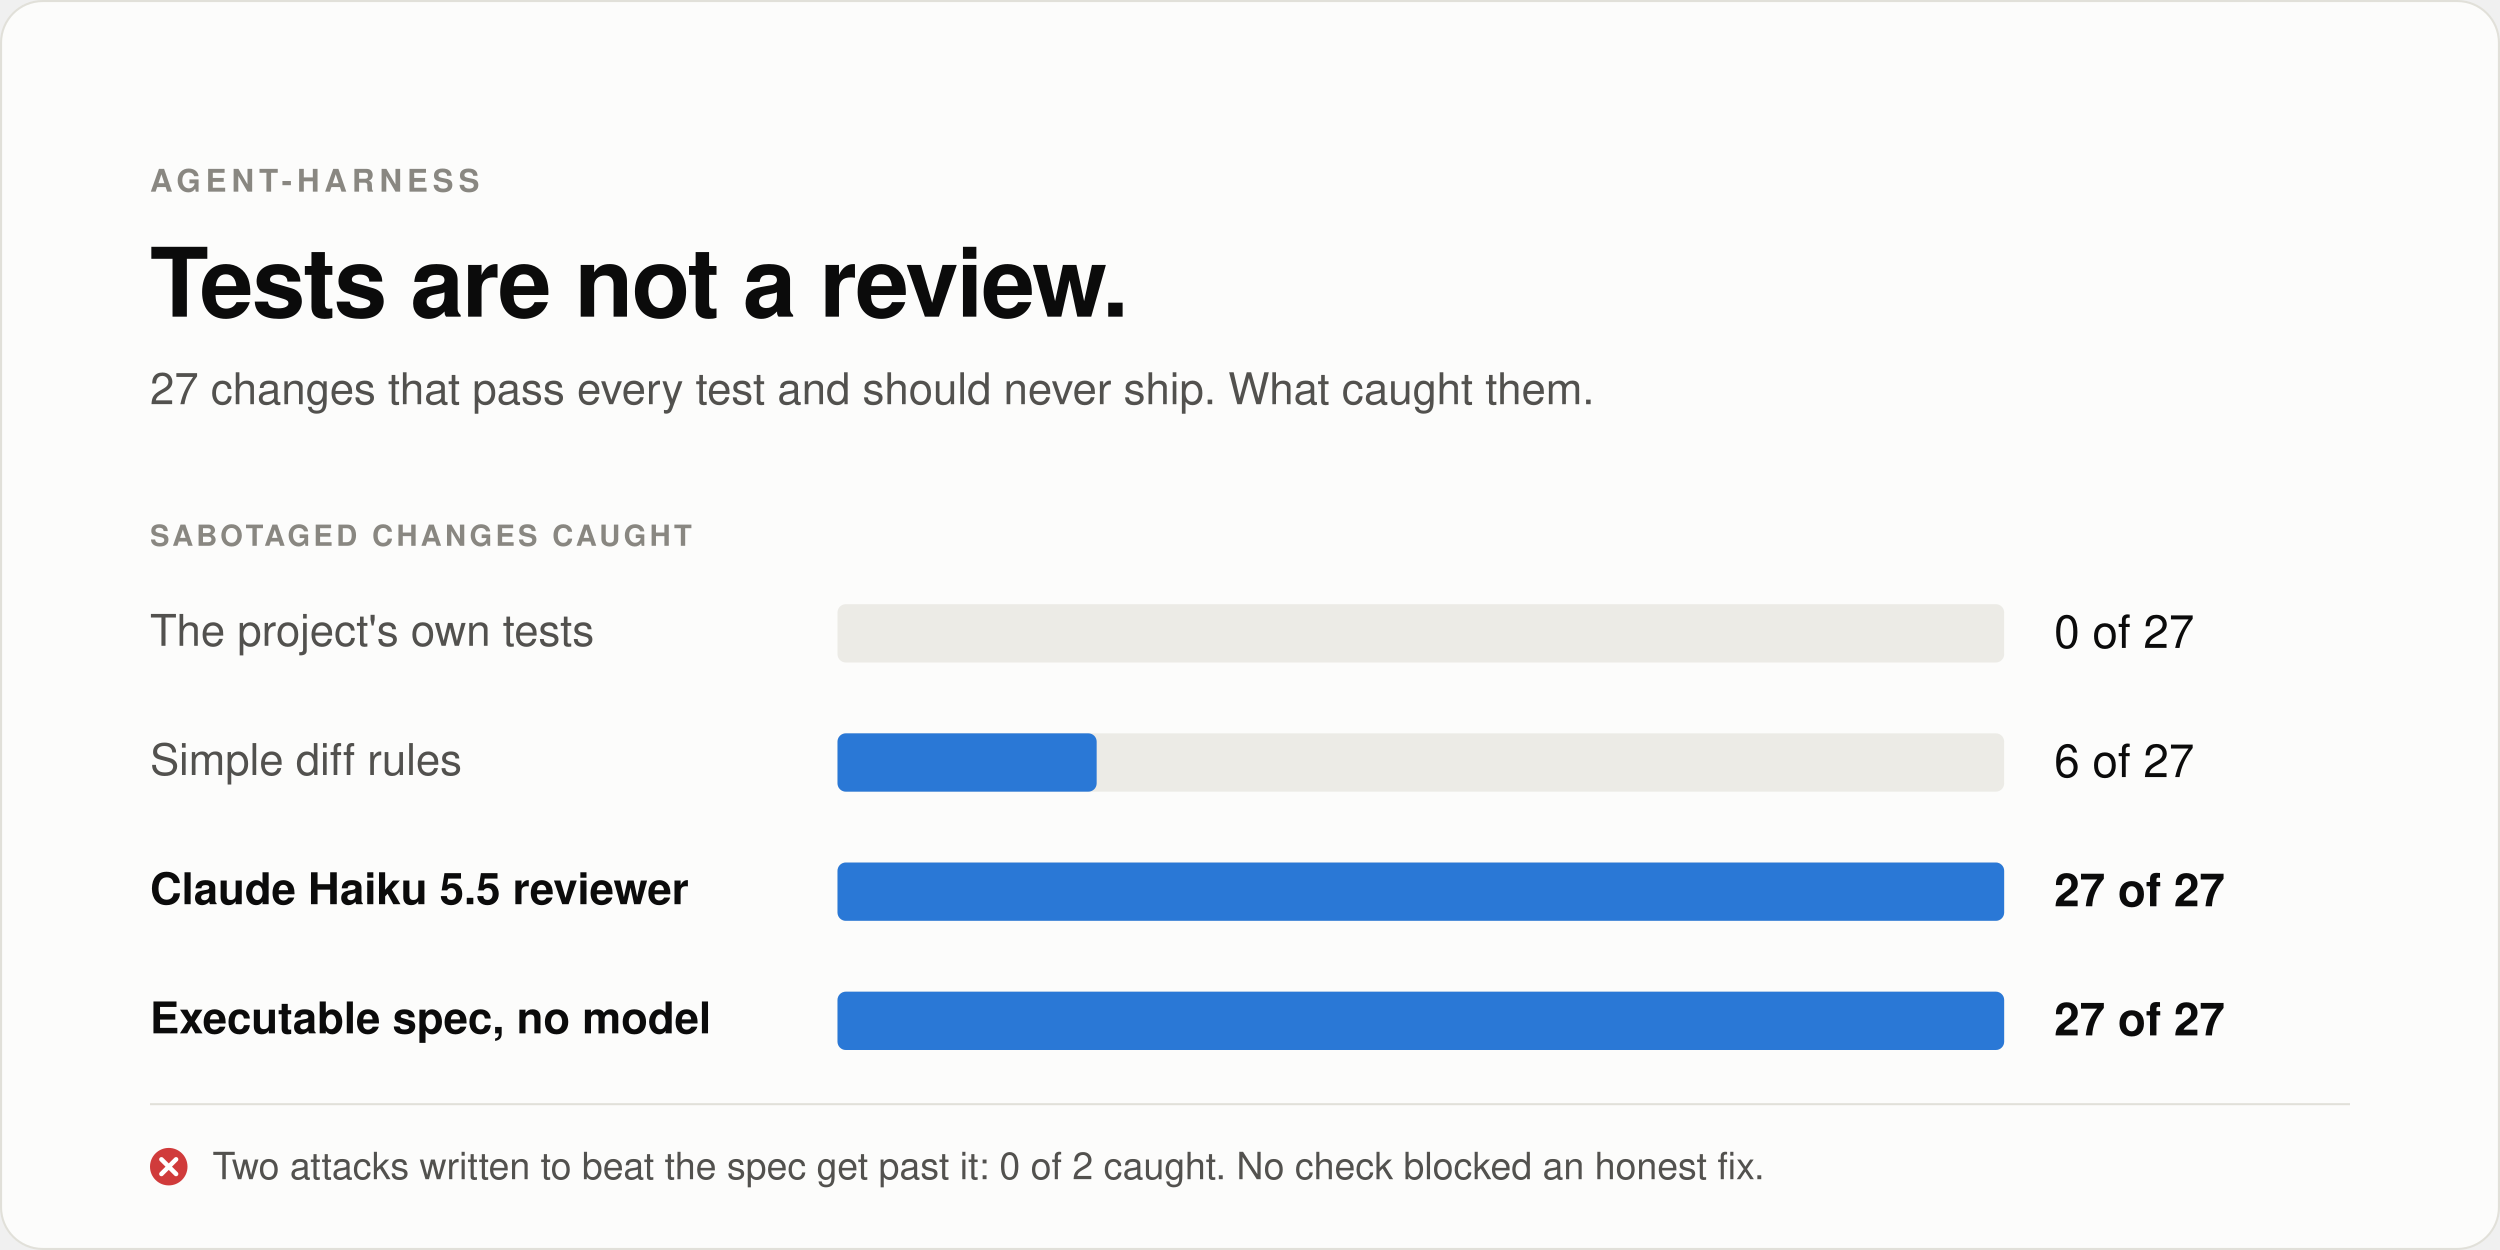
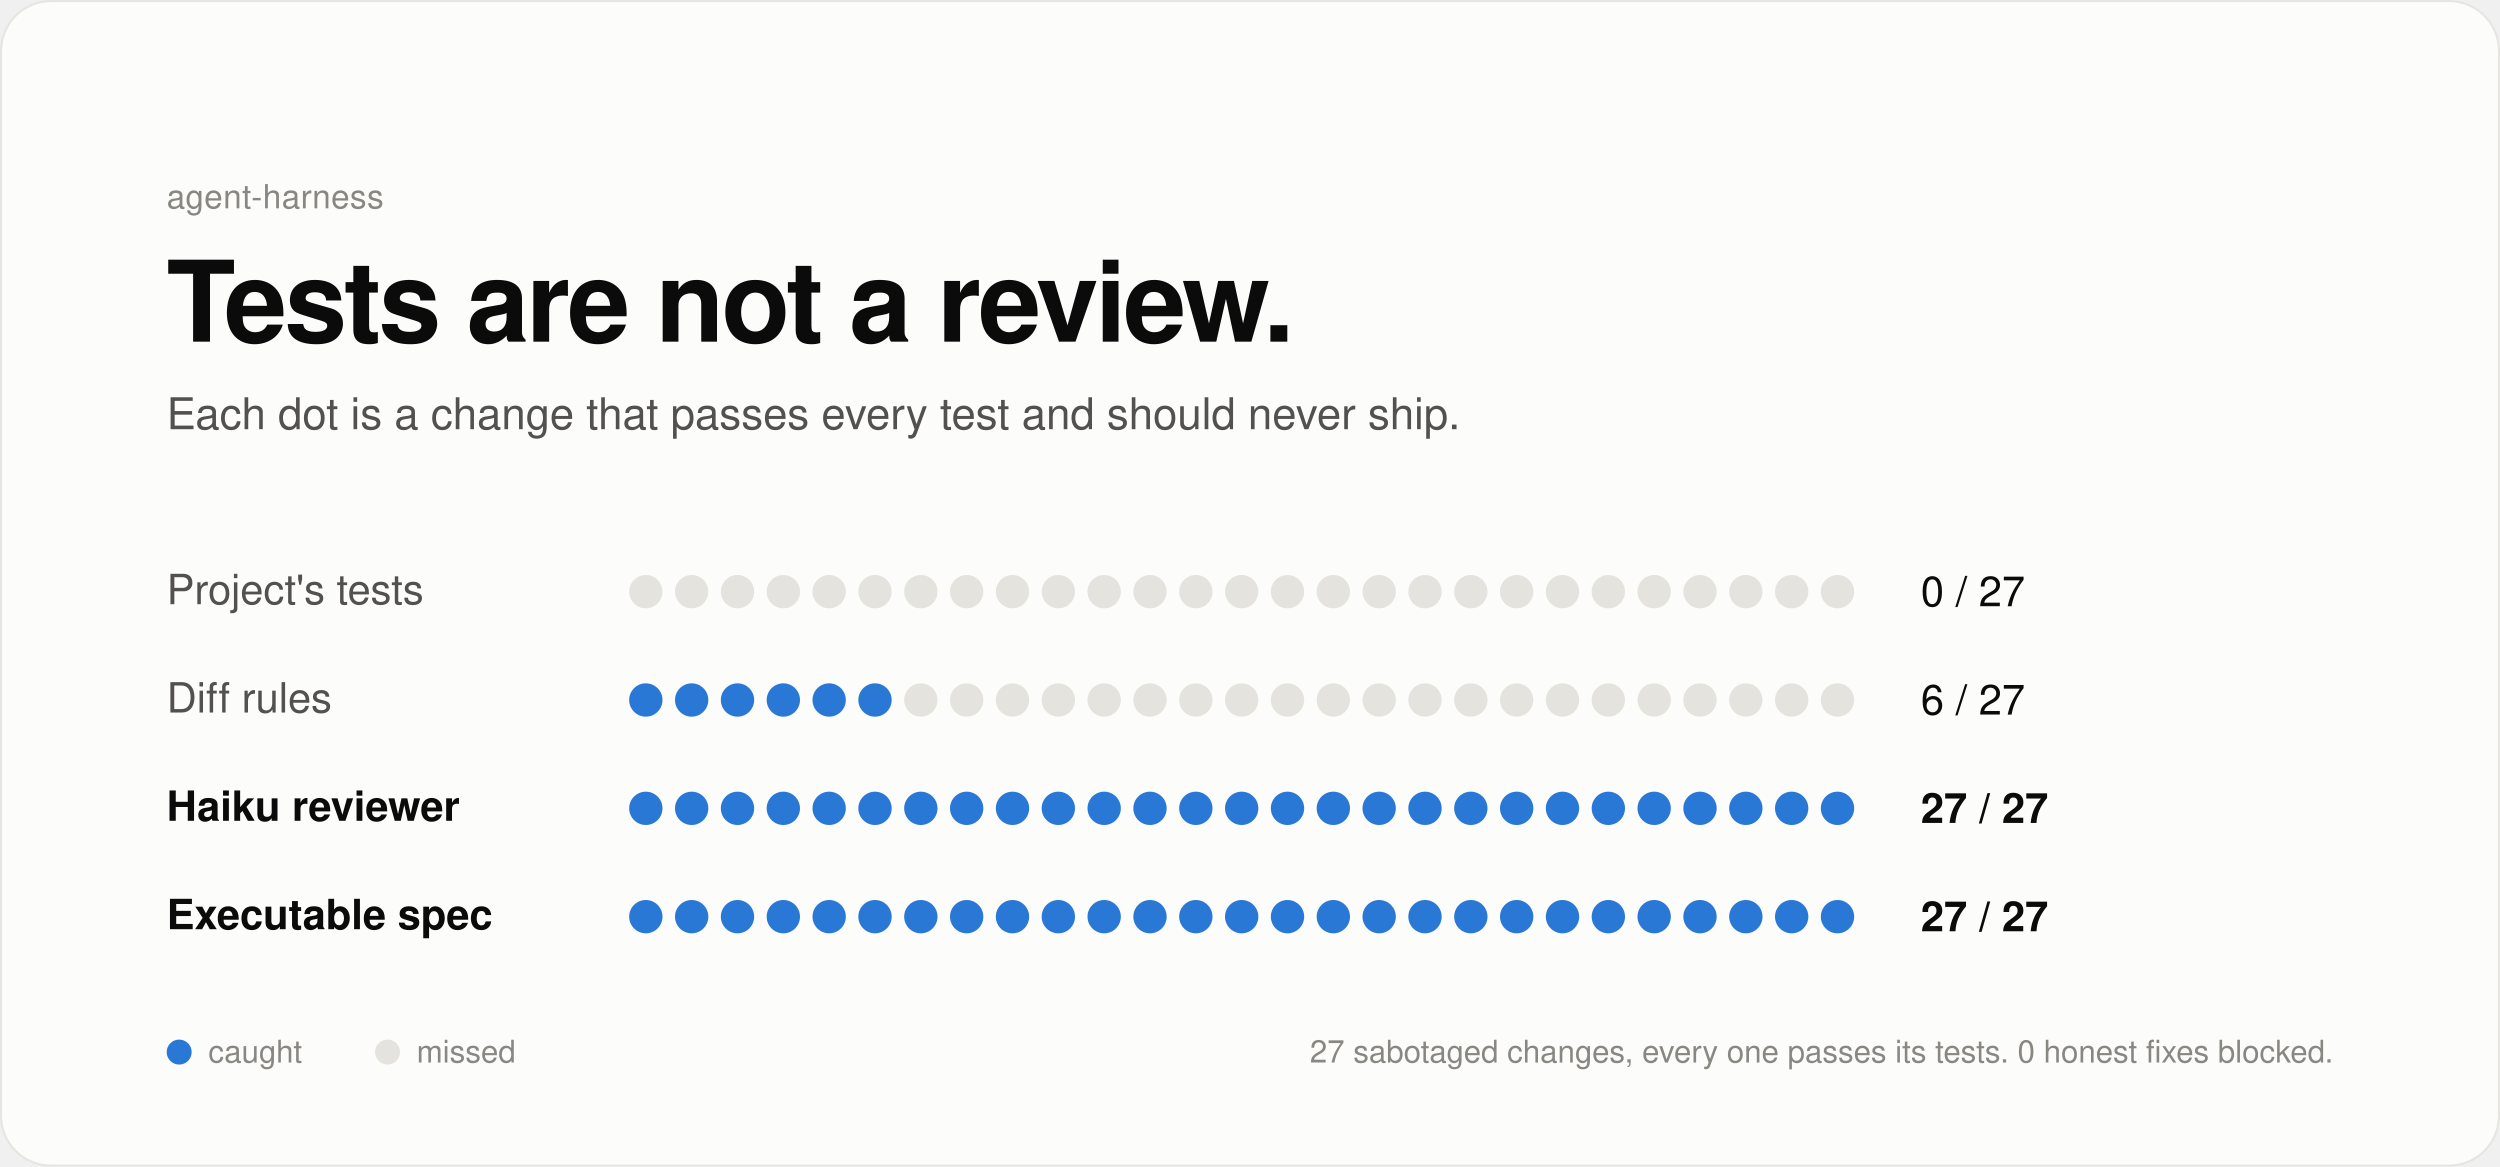
- <svg xmlns="http://www.w3.org/2000/svg" viewBox="0 0 1200 600" width="1200" height="600" role="img" aria-label="Tests caught 0 of 27 sabotaged changes; a model reviewer and an executable spec each caught 27 of 27. Two attacks built to beat the spec got past it.">
-   <rect x="0.5" y="0.5" width="1199" height="599" rx="20" fill="#fcfcfb" stroke="#e1e0d9" />
-   <text x="72" y="92" font-family="system-ui, -apple-system, 'Segoe UI', Helvetica, Arial, sans-serif" font-size="15" font-weight="600" fill="#898781" text-anchor="start" letter-spacing="2.4">AGENT-HARNESS</text>
-   <text x="72" y="152" font-family="system-ui, -apple-system, 'Segoe UI', Helvetica, Arial, sans-serif" font-size="46" font-weight="680" fill="#0b0b0b" text-anchor="start" letter-spacing="-0.8">Tests are not a review.</text>
-   <text x="72" y="194" font-family="system-ui, -apple-system, 'Segoe UI', Helvetica, Arial, sans-serif" font-size="21" font-weight="400" fill="#52514e" text-anchor="start">27 changes that pass every test and should never ship. What caught them.</text>
-   <text x="72" y="262" font-family="system-ui, -apple-system, 'Segoe UI', Helvetica, Arial, sans-serif" font-size="14" font-weight="600" fill="#898781" text-anchor="start" letter-spacing="1.6">SABOTAGED CHANGES CAUGHT</text>
-   <text x="72" y="310" font-family="system-ui, -apple-system, 'Segoe UI', Helvetica, Arial, sans-serif" font-size="21" font-weight="400" fill="#52514e" text-anchor="start">The project's own tests</text>
-   <rect x="402" y="290" width="560" height="28" rx="4" fill="#ecebe6" />
-   <text x="986" y="311" font-family="system-ui, -apple-system, 'Segoe UI', Helvetica, Arial, sans-serif" font-size="22" font-weight="500" fill="#0b0b0b" text-anchor="start">0 of 27</text>
-   <text x="72" y="372" font-family="system-ui, -apple-system, 'Segoe UI', Helvetica, Arial, sans-serif" font-size="21" font-weight="400" fill="#52514e" text-anchor="start">Simple diff rules</text>
-   <rect x="402" y="352" width="560" height="28" rx="4" fill="#ecebe6" />
-   <rect x="402" y="352" width="124.4" height="28" rx="4" fill="#2a78d6" />
-   <text x="986" y="373" font-family="system-ui, -apple-system, 'Segoe UI', Helvetica, Arial, sans-serif" font-size="22" font-weight="500" fill="#0b0b0b" text-anchor="start">6 of 27</text>
-   <text x="72" y="434" font-family="system-ui, -apple-system, 'Segoe UI', Helvetica, Arial, sans-serif" font-size="21" font-weight="600" fill="#0b0b0b" text-anchor="start">Claude Haiku 5.5 reviewer</text>
-   <rect x="402" y="414" width="560" height="28" rx="4" fill="#ecebe6" />
-   <rect x="402" y="414" width="560.0" height="28" rx="4" fill="#2a78d6" />
-   <text x="986" y="435" font-family="system-ui, -apple-system, 'Segoe UI', Helvetica, Arial, sans-serif" font-size="22" font-weight="650" fill="#0b0b0b" text-anchor="start">27 of 27</text>
-   <text x="72" y="496" font-family="system-ui, -apple-system, 'Segoe UI', Helvetica, Arial, sans-serif" font-size="21" font-weight="600" fill="#0b0b0b" text-anchor="start">Executable spec, no model</text>
-   <rect x="402" y="476" width="560" height="28" rx="4" fill="#ecebe6" />
-   <rect x="402" y="476" width="560.0" height="28" rx="4" fill="#2a78d6" />
-   <text x="986" y="497" font-family="system-ui, -apple-system, 'Segoe UI', Helvetica, Arial, sans-serif" font-size="22" font-weight="650" fill="#0b0b0b" text-anchor="start">27 of 27</text>
-   <line x1="72" y1="530" x2="1128" y2="530" stroke="#e1e0d9" />
-   <circle cx="81" cy="560" r="9" fill="#d03b3b" />
-   <path d="M77.5 556.5 l7 7 M84.5 556.5 l-7 7" stroke="#ffffff" stroke-width="2.2" stroke-linecap="round" />
-   <text x="102" y="566" font-family="system-ui, -apple-system, 'Segoe UI', Helvetica, Arial, sans-serif" font-size="18" font-weight="400" fill="#52514e" text-anchor="start">Two attacks written to beat the spec get past it: 0 of 2 caught. No check blocked an honest fix.</text>
+ <svg xmlns="http://www.w3.org/2000/svg" viewBox="0 0 1200 560" width="1200" height="560" role="img" aria-label="Tests caught 0 of 27 sabotaged changes, diff rules 6, a Haiku reviewer 27, and an executable spec 27.">
+   <rect x="0.5" y="0.5" width="1199" height="559" rx="24" fill="#fcfcfb" stroke="#e6e5df" />
+   <text x="80" y="100" font-family="system-ui, -apple-system, 'Segoe UI', Helvetica, Arial, sans-serif" font-size="16" font-weight="500" fill="#898781" text-anchor="start" letter-spacing="0.2">agent-harness</text>
+   <text x="80" y="164" font-family="system-ui, -apple-system, 'Segoe UI', Helvetica, Arial, sans-serif" font-size="54" font-weight="700" fill="#0b0b0b" text-anchor="start" letter-spacing="-1.4">Tests are not a review.</text>
+   <text x="80" y="206" font-family="system-ui, -apple-system, 'Segoe UI', Helvetica, Arial, sans-serif" font-size="21" font-weight="400" fill="#52514e" text-anchor="start">Each dot is a change that passes every test and should never ship.</text>
+   <text x="80" y="290" font-family="system-ui, -apple-system, 'Segoe UI', Helvetica, Arial, sans-serif" font-size="20" font-weight="400" fill="#52514e" text-anchor="start">Project's tests</text>
+   <circle cx="310" cy="284" r="8" fill="#e4e3dd" />
+   <circle cx="332" cy="284" r="8" fill="#e4e3dd" />
+   <circle cx="354" cy="284" r="8" fill="#e4e3dd" />
+   <circle cx="376" cy="284" r="8" fill="#e4e3dd" />
+   <circle cx="398" cy="284" r="8" fill="#e4e3dd" />
+   <circle cx="420" cy="284" r="8" fill="#e4e3dd" />
+   <circle cx="442" cy="284" r="8" fill="#e4e3dd" />
+   <circle cx="464" cy="284" r="8" fill="#e4e3dd" />
+   <circle cx="486" cy="284" r="8" fill="#e4e3dd" />
+   <circle cx="508" cy="284" r="8" fill="#e4e3dd" />
+   <circle cx="530" cy="284" r="8" fill="#e4e3dd" />
+   <circle cx="552" cy="284" r="8" fill="#e4e3dd" />
+   <circle cx="574" cy="284" r="8" fill="#e4e3dd" />
+   <circle cx="596" cy="284" r="8" fill="#e4e3dd" />
+   <circle cx="618" cy="284" r="8" fill="#e4e3dd" />
+   <circle cx="640" cy="284" r="8" fill="#e4e3dd" />
+   <circle cx="662" cy="284" r="8" fill="#e4e3dd" />
+   <circle cx="684" cy="284" r="8" fill="#e4e3dd" />
+   <circle cx="706" cy="284" r="8" fill="#e4e3dd" />
+   <circle cx="728" cy="284" r="8" fill="#e4e3dd" />
+   <circle cx="750" cy="284" r="8" fill="#e4e3dd" />
+   <circle cx="772" cy="284" r="8" fill="#e4e3dd" />
+   <circle cx="794" cy="284" r="8" fill="#e4e3dd" />
+   <circle cx="816" cy="284" r="8" fill="#e4e3dd" />
+   <circle cx="838" cy="284" r="8" fill="#e4e3dd" />
+   <circle cx="860" cy="284" r="8" fill="#e4e3dd" />
+   <circle cx="882" cy="284" r="8" fill="#e4e3dd" />
+   <text x="922" y="291" font-family="system-ui, -apple-system, 'Segoe UI', Helvetica, Arial, sans-serif" font-size="20" font-weight="500" fill="#0b0b0b" text-anchor="start">0 / 27</text>
+   <text x="80" y="342" font-family="system-ui, -apple-system, 'Segoe UI', Helvetica, Arial, sans-serif" font-size="20" font-weight="400" fill="#52514e" text-anchor="start">Diff rules</text>
+   <circle cx="310" cy="336" r="8" fill="#2a78d6" />
+   <circle cx="332" cy="336" r="8" fill="#2a78d6" />
+   <circle cx="354" cy="336" r="8" fill="#2a78d6" />
+   <circle cx="376" cy="336" r="8" fill="#2a78d6" />
+   <circle cx="398" cy="336" r="8" fill="#2a78d6" />
+   <circle cx="420" cy="336" r="8" fill="#2a78d6" />
+   <circle cx="442" cy="336" r="8" fill="#e4e3dd" />
+   <circle cx="464" cy="336" r="8" fill="#e4e3dd" />
+   <circle cx="486" cy="336" r="8" fill="#e4e3dd" />
+   <circle cx="508" cy="336" r="8" fill="#e4e3dd" />
+   <circle cx="530" cy="336" r="8" fill="#e4e3dd" />
+   <circle cx="552" cy="336" r="8" fill="#e4e3dd" />
+   <circle cx="574" cy="336" r="8" fill="#e4e3dd" />
+   <circle cx="596" cy="336" r="8" fill="#e4e3dd" />
+   <circle cx="618" cy="336" r="8" fill="#e4e3dd" />
+   <circle cx="640" cy="336" r="8" fill="#e4e3dd" />
+   <circle cx="662" cy="336" r="8" fill="#e4e3dd" />
+   <circle cx="684" cy="336" r="8" fill="#e4e3dd" />
+   <circle cx="706" cy="336" r="8" fill="#e4e3dd" />
+   <circle cx="728" cy="336" r="8" fill="#e4e3dd" />
+   <circle cx="750" cy="336" r="8" fill="#e4e3dd" />
+   <circle cx="772" cy="336" r="8" fill="#e4e3dd" />
+   <circle cx="794" cy="336" r="8" fill="#e4e3dd" />
+   <circle cx="816" cy="336" r="8" fill="#e4e3dd" />
+   <circle cx="838" cy="336" r="8" fill="#e4e3dd" />
+   <circle cx="860" cy="336" r="8" fill="#e4e3dd" />
+   <circle cx="882" cy="336" r="8" fill="#e4e3dd" />
+   <text x="922" y="343" font-family="system-ui, -apple-system, 'Segoe UI', Helvetica, Arial, sans-serif" font-size="20" font-weight="500" fill="#0b0b0b" text-anchor="start">6 / 27</text>
+   <text x="80" y="394" font-family="system-ui, -apple-system, 'Segoe UI', Helvetica, Arial, sans-serif" font-size="20" font-weight="600" fill="#0b0b0b" text-anchor="start">Haiku reviewer</text>
+   <circle cx="310" cy="388" r="8" fill="#2a78d6" />
+   <circle cx="332" cy="388" r="8" fill="#2a78d6" />
+   <circle cx="354" cy="388" r="8" fill="#2a78d6" />
+   <circle cx="376" cy="388" r="8" fill="#2a78d6" />
+   <circle cx="398" cy="388" r="8" fill="#2a78d6" />
+   <circle cx="420" cy="388" r="8" fill="#2a78d6" />
+   <circle cx="442" cy="388" r="8" fill="#2a78d6" />
+   <circle cx="464" cy="388" r="8" fill="#2a78d6" />
+   <circle cx="486" cy="388" r="8" fill="#2a78d6" />
+   <circle cx="508" cy="388" r="8" fill="#2a78d6" />
+   <circle cx="530" cy="388" r="8" fill="#2a78d6" />
+   <circle cx="552" cy="388" r="8" fill="#2a78d6" />
+   <circle cx="574" cy="388" r="8" fill="#2a78d6" />
+   <circle cx="596" cy="388" r="8" fill="#2a78d6" />
+   <circle cx="618" cy="388" r="8" fill="#2a78d6" />
+   <circle cx="640" cy="388" r="8" fill="#2a78d6" />
+   <circle cx="662" cy="388" r="8" fill="#2a78d6" />
+   <circle cx="684" cy="388" r="8" fill="#2a78d6" />
+   <circle cx="706" cy="388" r="8" fill="#2a78d6" />
+   <circle cx="728" cy="388" r="8" fill="#2a78d6" />
+   <circle cx="750" cy="388" r="8" fill="#2a78d6" />
+   <circle cx="772" cy="388" r="8" fill="#2a78d6" />
+   <circle cx="794" cy="388" r="8" fill="#2a78d6" />
+   <circle cx="816" cy="388" r="8" fill="#2a78d6" />
+   <circle cx="838" cy="388" r="8" fill="#2a78d6" />
+   <circle cx="860" cy="388" r="8" fill="#2a78d6" />
+   <circle cx="882" cy="388" r="8" fill="#2a78d6" />
+   <text x="922" y="395" font-family="system-ui, -apple-system, 'Segoe UI', Helvetica, Arial, sans-serif" font-size="20" font-weight="700" fill="#0b0b0b" text-anchor="start">27 / 27</text>
+   <text x="80" y="446" font-family="system-ui, -apple-system, 'Segoe UI', Helvetica, Arial, sans-serif" font-size="20" font-weight="600" fill="#0b0b0b" text-anchor="start">Executable spec</text>
+   <circle cx="310" cy="440" r="8" fill="#2a78d6" />
+   <circle cx="332" cy="440" r="8" fill="#2a78d6" />
+   <circle cx="354" cy="440" r="8" fill="#2a78d6" />
+   <circle cx="376" cy="440" r="8" fill="#2a78d6" />
+   <circle cx="398" cy="440" r="8" fill="#2a78d6" />
+   <circle cx="420" cy="440" r="8" fill="#2a78d6" />
+   <circle cx="442" cy="440" r="8" fill="#2a78d6" />
+   <circle cx="464" cy="440" r="8" fill="#2a78d6" />
+   <circle cx="486" cy="440" r="8" fill="#2a78d6" />
+   <circle cx="508" cy="440" r="8" fill="#2a78d6" />
+   <circle cx="530" cy="440" r="8" fill="#2a78d6" />
+   <circle cx="552" cy="440" r="8" fill="#2a78d6" />
+   <circle cx="574" cy="440" r="8" fill="#2a78d6" />
+   <circle cx="596" cy="440" r="8" fill="#2a78d6" />
+   <circle cx="618" cy="440" r="8" fill="#2a78d6" />
+   <circle cx="640" cy="440" r="8" fill="#2a78d6" />
+   <circle cx="662" cy="440" r="8" fill="#2a78d6" />
+   <circle cx="684" cy="440" r="8" fill="#2a78d6" />
+   <circle cx="706" cy="440" r="8" fill="#2a78d6" />
+   <circle cx="728" cy="440" r="8" fill="#2a78d6" />
+   <circle cx="750" cy="440" r="8" fill="#2a78d6" />
+   <circle cx="772" cy="440" r="8" fill="#2a78d6" />
+   <circle cx="794" cy="440" r="8" fill="#2a78d6" />
+   <circle cx="816" cy="440" r="8" fill="#2a78d6" />
+   <circle cx="838" cy="440" r="8" fill="#2a78d6" />
+   <circle cx="860" cy="440" r="8" fill="#2a78d6" />
+   <circle cx="882" cy="440" r="8" fill="#2a78d6" />
+   <text x="922" y="447" font-family="system-ui, -apple-system, 'Segoe UI', Helvetica, Arial, sans-serif" font-size="20" font-weight="700" fill="#0b0b0b" text-anchor="start">27 / 27</text>
+   <circle cx="86" cy="505" r="6" fill="#2a78d6" />
+   <text x="100" y="510" font-family="system-ui, -apple-system, 'Segoe UI', Helvetica, Arial, sans-serif" font-size="15" font-weight="400" fill="#898781" text-anchor="start">caught</text>
+   <circle cx="186" cy="505" r="6" fill="#e4e3dd" />
+   <text x="200" y="510" font-family="system-ui, -apple-system, 'Segoe UI', Helvetica, Arial, sans-serif" font-size="15" font-weight="400" fill="#898781" text-anchor="start">missed</text>
+   <text x="1120" y="510" font-family="system-ui, -apple-system, 'Segoe UI', Helvetica, Arial, sans-serif" font-size="15" font-weight="400" fill="#898781" text-anchor="end">27 sabotaged changes, every one passes its tests. 0 honest fixes blocked.</text>
</svg>
